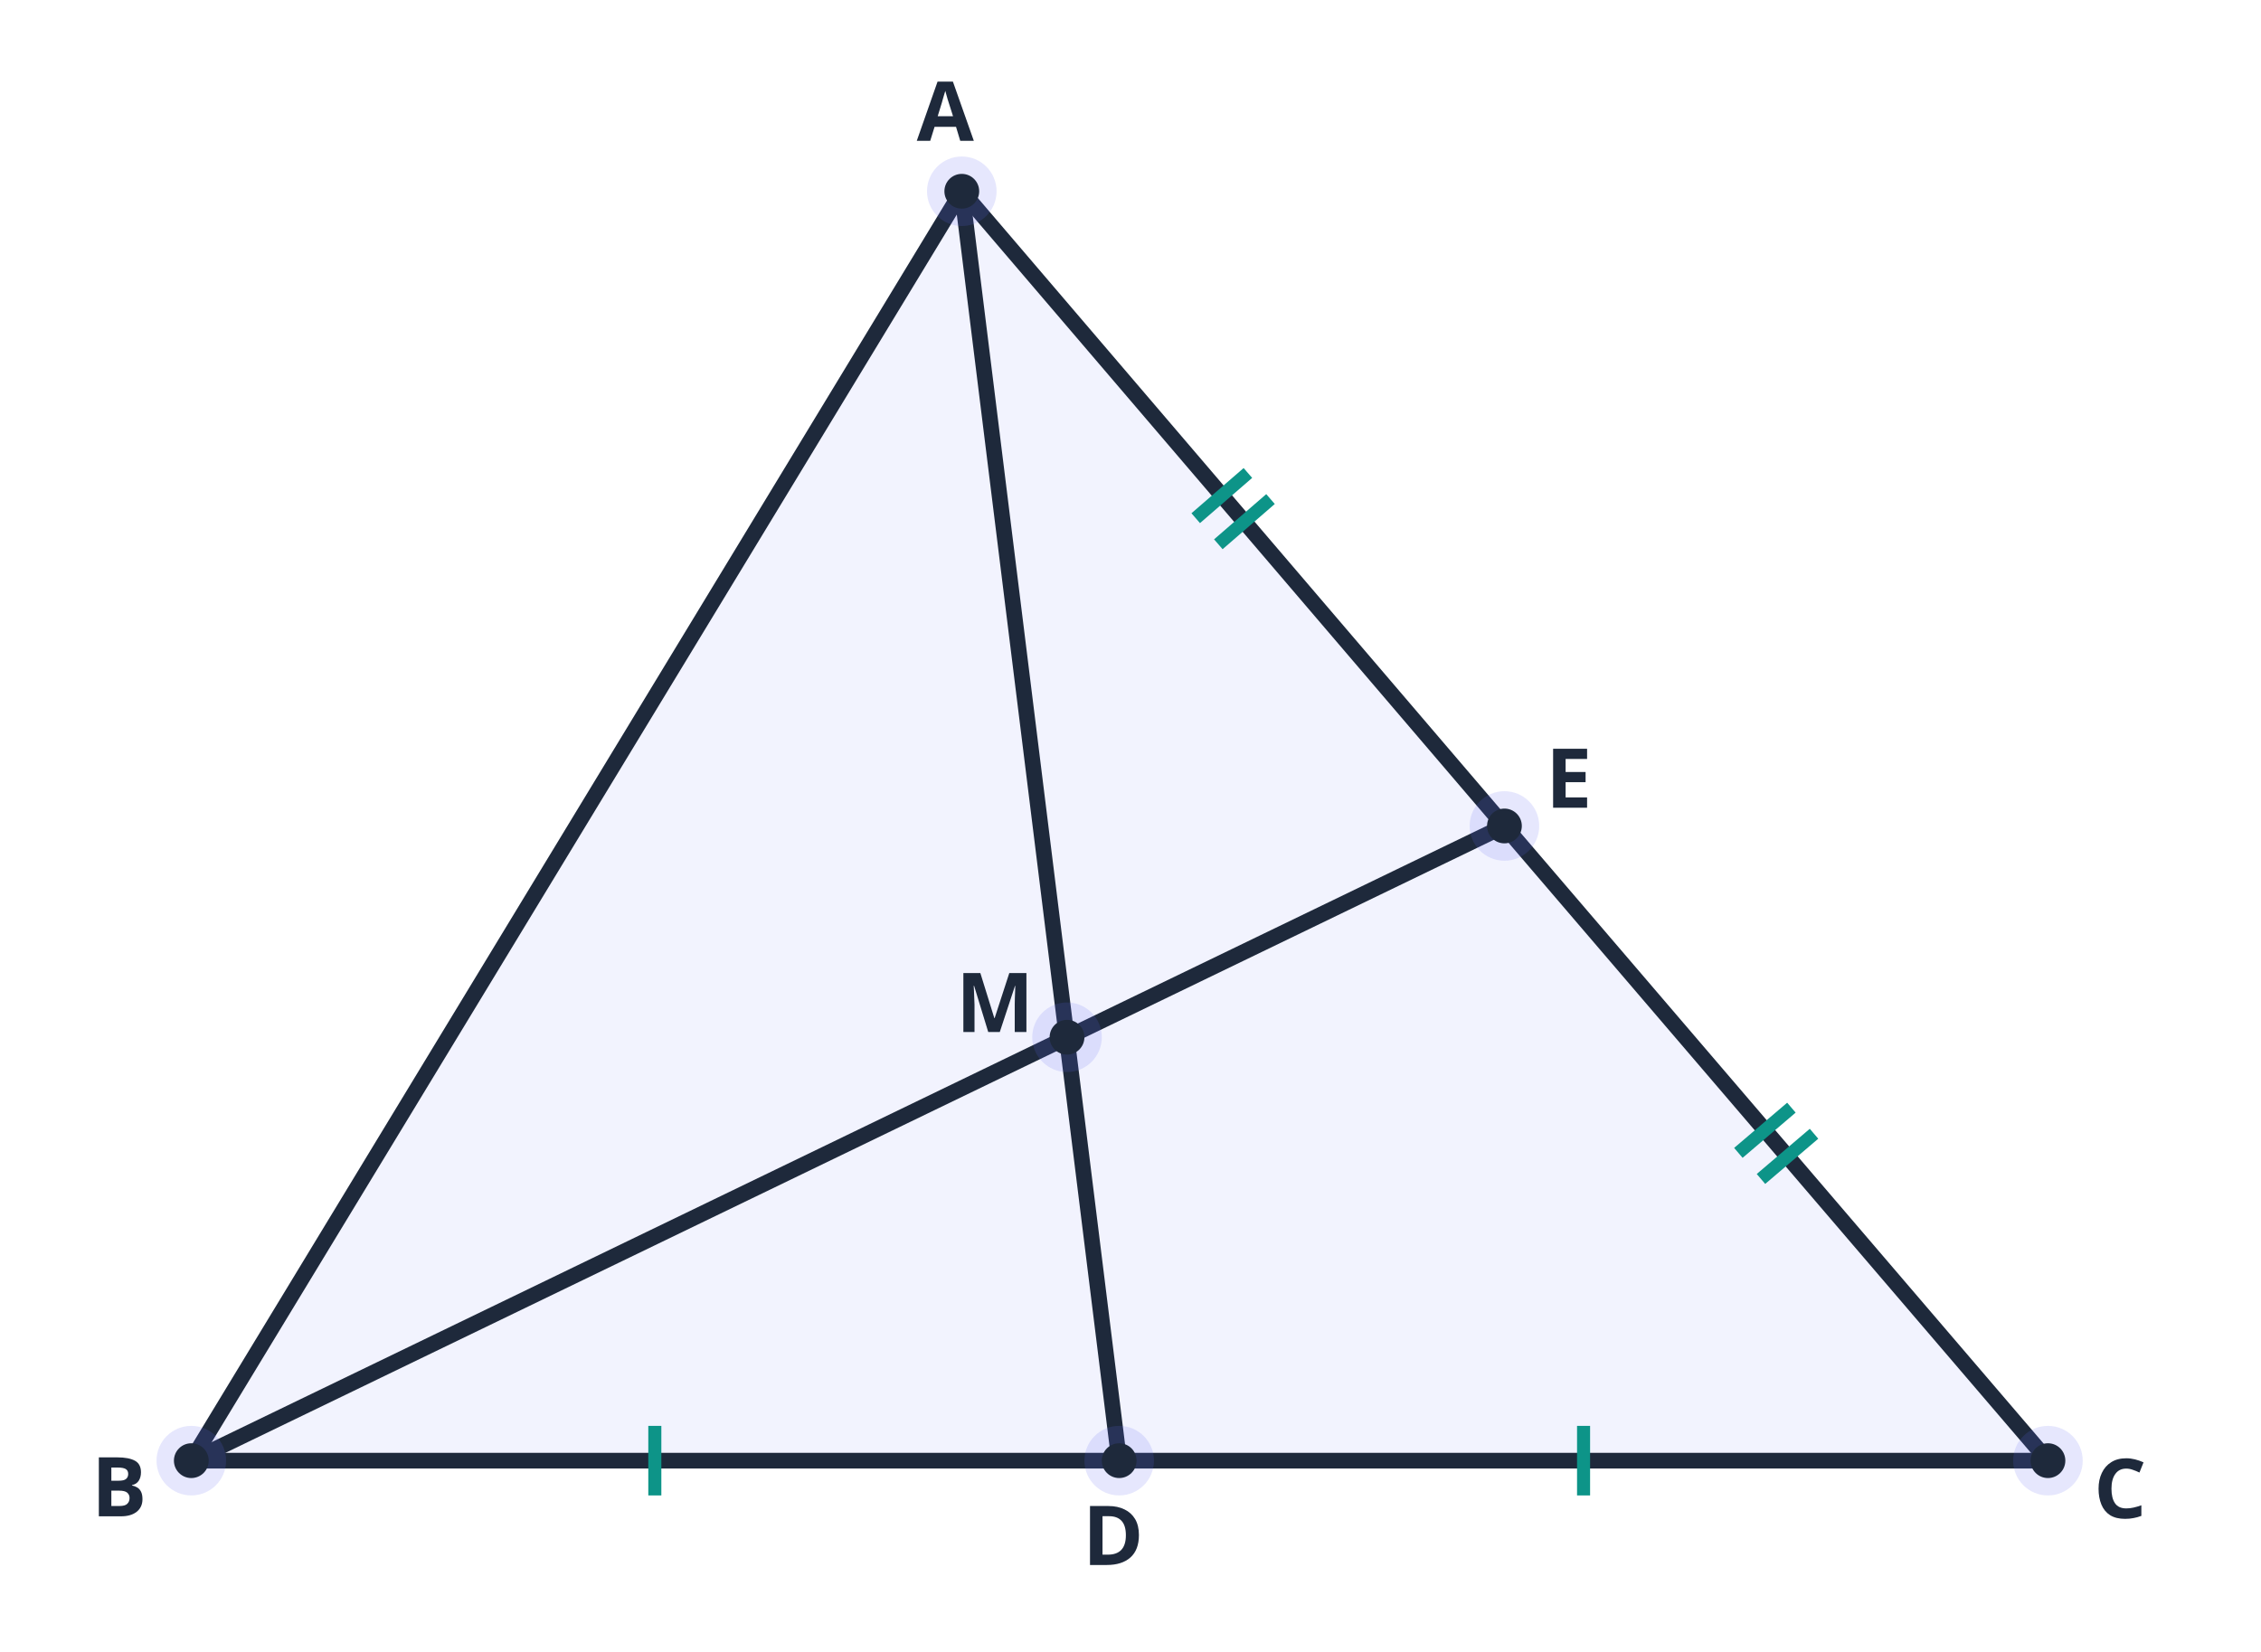
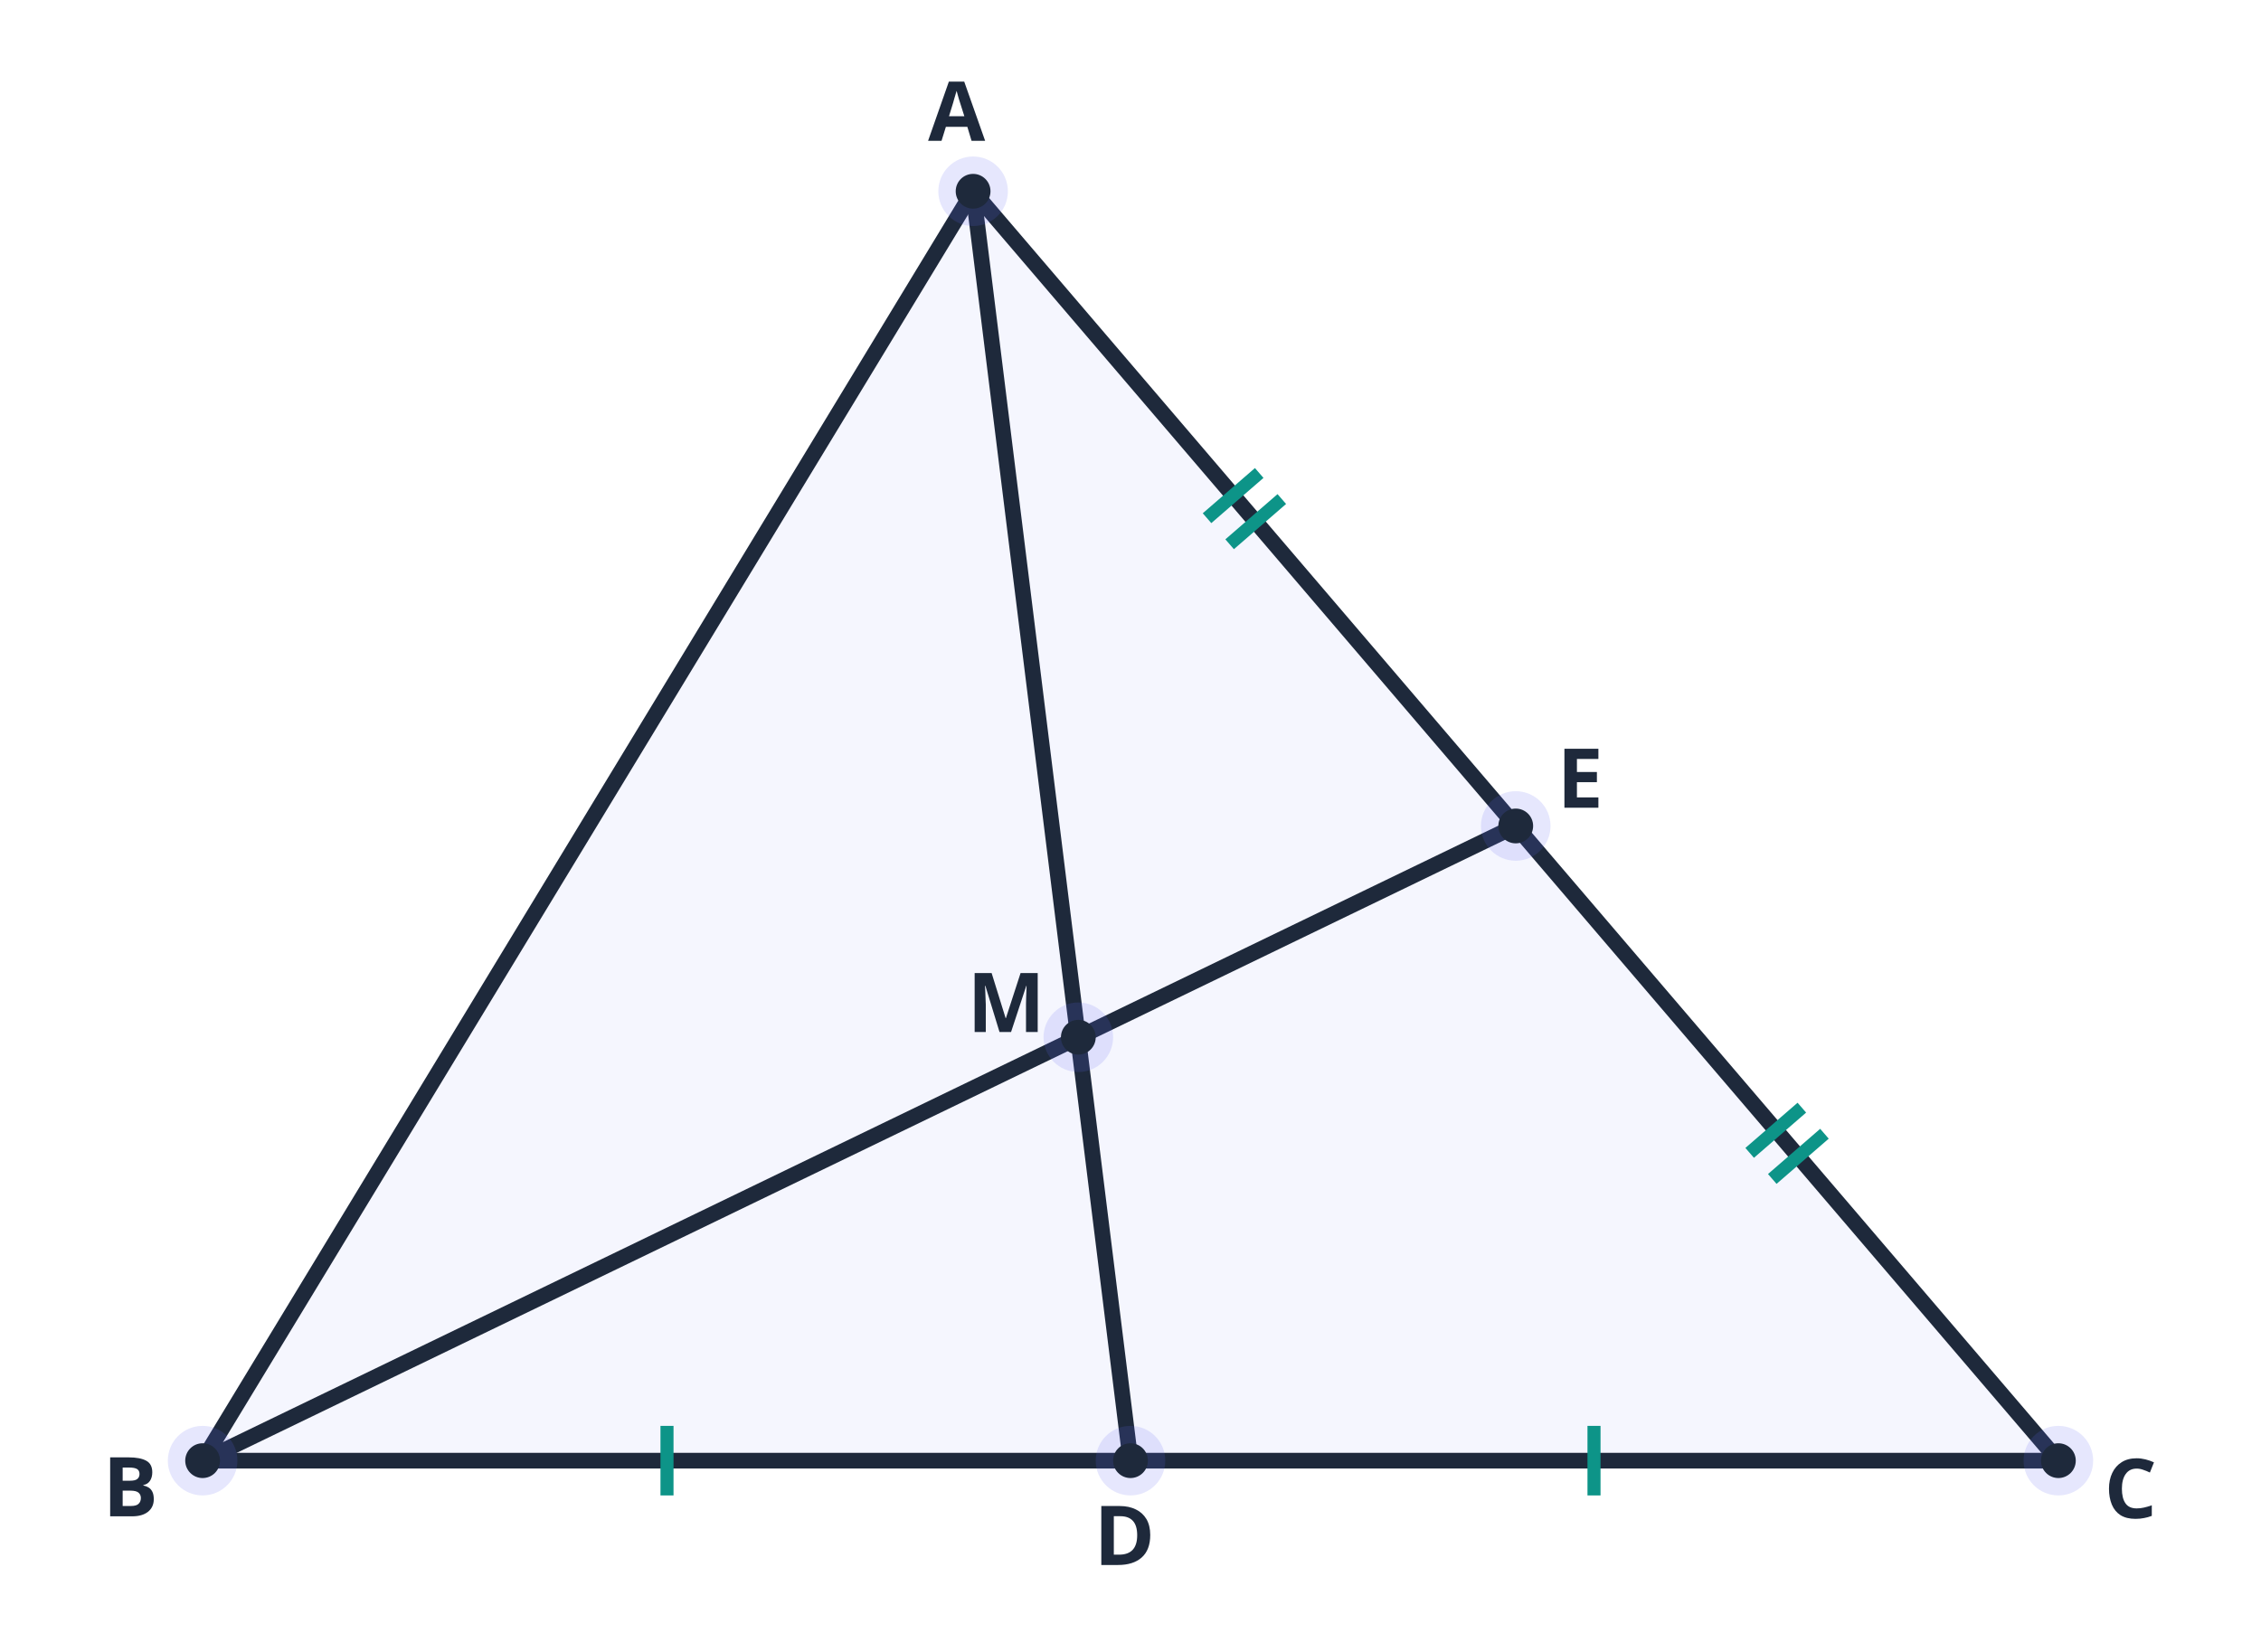
<svg xmlns="http://www.w3.org/2000/svg" viewBox="0 0 260 190" class="w-full h-auto select-none">
  <g class="geometry-surface-tints">
-     <polygon points="110.6,22.0 22.0,168.0 235.5,168.0" fill="#6366F1" fill-opacity="0.08" stroke="#4F46E5" stroke-opacity="0.25" stroke-width="0.8" stroke-linejoin="round" />
+     <polygon points="111.9,22.0 23.3,168.0 236.7,168.0" fill="#6366F1" fill-opacity="0.06" stroke="none" />
  </g>
-   <line x1="110.6" y1="22" x2="22" y2="168" stroke="#1E293B" stroke-width="1.8" stroke-linecap="round" />
-   <line x1="22" y1="168" x2="128.7" y2="168" stroke="#1E293B" stroke-width="1.8" stroke-linecap="round" />
-   <line x1="75.3" y1="164.0" x2="75.3" y2="172.0" stroke="#0D9488" stroke-width="1.5" />
-   <line x1="128.7" y1="168" x2="235.5" y2="168" stroke="#1E293B" stroke-width="1.8" stroke-linecap="round" />
-   <line x1="182.1" y1="164.0" x2="182.1" y2="172.0" stroke="#0D9488" stroke-width="1.5" />
-   <line x1="235.5" y1="168" x2="173" y2="95" stroke="#1E293B" stroke-width="1.8" stroke-linecap="round" />
-   <line x1="202.5" y1="135.6" x2="208.6" y2="130.4" stroke="#0D9488" stroke-width="1.5" />
-   <line x1="199.9" y1="132.6" x2="206.0" y2="127.4" stroke="#0D9488" stroke-width="1.5" />
-   <line x1="173" y1="95" x2="110.6" y2="22" stroke="#1E293B" stroke-width="1.8" stroke-linecap="round" />
-   <line x1="140.1" y1="62.6" x2="146.1" y2="57.4" stroke="#0D9488" stroke-width="1.5" />
-   <line x1="137.5" y1="59.6" x2="143.5" y2="54.4" stroke="#0D9488" stroke-width="1.5" />
-   <line x1="110.6" y1="22" x2="128.7" y2="168" stroke="#1E293B" stroke-width="1.8" stroke-linecap="round" />
-   <line x1="22" y1="168" x2="173" y2="95" stroke="#1E293B" stroke-width="1.8" stroke-linecap="round" />
-   <circle cx="110.6" cy="22" r="4" fill="#6366F1" fill-opacity="0.16" />
-   <circle cx="110.6" cy="22" r="2" fill="#1E293B" />
-   <text x="108.7" y="16.2" text-anchor="middle" font-size="9.5" font-weight="900" font-family="system-ui, sans-serif" fill="#1E293B">A</text>
-   <circle cx="22" cy="168" r="4" fill="#6366F1" fill-opacity="0.16" />
-   <circle cx="22" cy="168" r="2" fill="#1E293B" />
-   <text x="13.7" y="174.4" text-anchor="middle" font-size="9.5" font-weight="900" font-family="system-ui, sans-serif" fill="#1E293B">B</text>
-   <circle cx="235.5" cy="168" r="4" fill="#6366F1" fill-opacity="0.16" />
-   <circle cx="235.5" cy="168" r="2" fill="#1E293B" />
-   <text x="243.8" y="174.6" text-anchor="middle" font-size="9.5" font-weight="900" font-family="system-ui, sans-serif" fill="#1E293B">C</text>
-   <circle cx="128.7" cy="168" r="4" fill="#6366F1" fill-opacity="0.16" />
-   <circle cx="128.7" cy="168" r="2" fill="#1E293B" />
-   <text x="128.0" y="180.0" text-anchor="middle" font-size="9.5" font-weight="900" font-family="system-ui, sans-serif" fill="#1E293B">D</text>
-   <circle cx="173" cy="95" r="4" fill="#6366F1" fill-opacity="0.16" />
-   <circle cx="173" cy="95" r="2" fill="#1E293B" />
-   <text x="180.4" y="92.9" text-anchor="middle" font-size="9.5" font-weight="900" font-family="system-ui, sans-serif" fill="#1E293B">E</text>
-   <circle cx="122.7" cy="119.3" r="4" fill="#6366F1" fill-opacity="0.16" />
-   <circle cx="122.7" cy="119.3" r="2" fill="#1E293B" />
-   <text x="114.4" y="118.7" text-anchor="middle" font-size="9.5" font-weight="900" font-family="system-ui, sans-serif" fill="#1E293B">M</text>
+   <line x1="111.9" y1="22" x2="23.3" y2="168" stroke="#1E293B" stroke-width="1.8" stroke-linecap="round" />
+   <line x1="23.3" y1="168" x2="130" y2="168" stroke="#1E293B" stroke-width="1.8" stroke-linecap="round" />
+   <line x1="76.7" y1="164.0" x2="76.7" y2="172.0" stroke="#0D9488" stroke-width="1.5" />
+   <line x1="130" y1="168" x2="236.7" y2="168" stroke="#1E293B" stroke-width="1.8" stroke-linecap="round" />
+   <line x1="183.3" y1="164.0" x2="183.3" y2="172.0" stroke="#0D9488" stroke-width="1.5" />
+   <line x1="236.7" y1="168" x2="174.3" y2="95" stroke="#1E293B" stroke-width="1.8" stroke-linecap="round" />
+   <line x1="203.8" y1="135.6" x2="209.8" y2="130.4" stroke="#0D9488" stroke-width="1.5" />
+   <line x1="201.2" y1="132.6" x2="207.2" y2="127.4" stroke="#0D9488" stroke-width="1.5" />
+   <line x1="174.3" y1="95" x2="111.9" y2="22" stroke="#1E293B" stroke-width="1.8" stroke-linecap="round" />
+   <line x1="141.4" y1="62.6" x2="147.4" y2="57.4" stroke="#0D9488" stroke-width="1.5" />
+   <line x1="138.8" y1="59.6" x2="144.8" y2="54.4" stroke="#0D9488" stroke-width="1.5" />
+   <line x1="111.9" y1="22" x2="130" y2="168" stroke="#1E293B" stroke-width="1.8" stroke-linecap="round" />
+   <line x1="23.3" y1="168" x2="174.3" y2="95" stroke="#1E293B" stroke-width="1.8" stroke-linecap="round" />
+   <circle cx="111.9" cy="22" r="4" fill="#6366F1" fill-opacity="0.16" />
+   <circle cx="111.9" cy="22" r="2" fill="#1E293B" />
+   <text x="110.0" y="16.2" text-anchor="middle" font-size="9.5" font-weight="900" font-family="system-ui, sans-serif" fill="#1E293B">A</text>
+   <circle cx="23.3" cy="168" r="4" fill="#6366F1" fill-opacity="0.16" />
+   <circle cx="23.3" cy="168" r="2" fill="#1E293B" />
+   <text x="15.0" y="174.4" text-anchor="middle" font-size="9.5" font-weight="900" font-family="system-ui, sans-serif" fill="#1E293B">B</text>
+   <circle cx="236.7" cy="168" r="4" fill="#6366F1" fill-opacity="0.16" />
+   <circle cx="236.7" cy="168" r="2" fill="#1E293B" />
+   <text x="245.0" y="174.6" text-anchor="middle" font-size="9.5" font-weight="900" font-family="system-ui, sans-serif" fill="#1E293B">C</text>
+   <circle cx="130" cy="168" r="4" fill="#6366F1" fill-opacity="0.16" />
+   <circle cx="130" cy="168" r="2" fill="#1E293B" />
+   <text x="129.3" y="180.0" text-anchor="middle" font-size="9.5" font-weight="900" font-family="system-ui, sans-serif" fill="#1E293B">D</text>
+   <circle cx="174.3" cy="95" r="4" fill="#6366F1" fill-opacity="0.16" />
+   <circle cx="174.3" cy="95" r="2" fill="#1E293B" />
+   <text x="181.7" y="92.9" text-anchor="middle" font-size="9.5" font-weight="900" font-family="system-ui, sans-serif" fill="#1E293B">E</text>
+   <circle cx="124" cy="119.3" r="4" fill="#6366F1" fill-opacity="0.16" />
+   <circle cx="124" cy="119.3" r="2" fill="#1E293B" />
+   <text x="115.7" y="118.7" text-anchor="middle" font-size="9.5" font-weight="900" font-family="system-ui, sans-serif" fill="#1E293B">M</text>
</svg>
